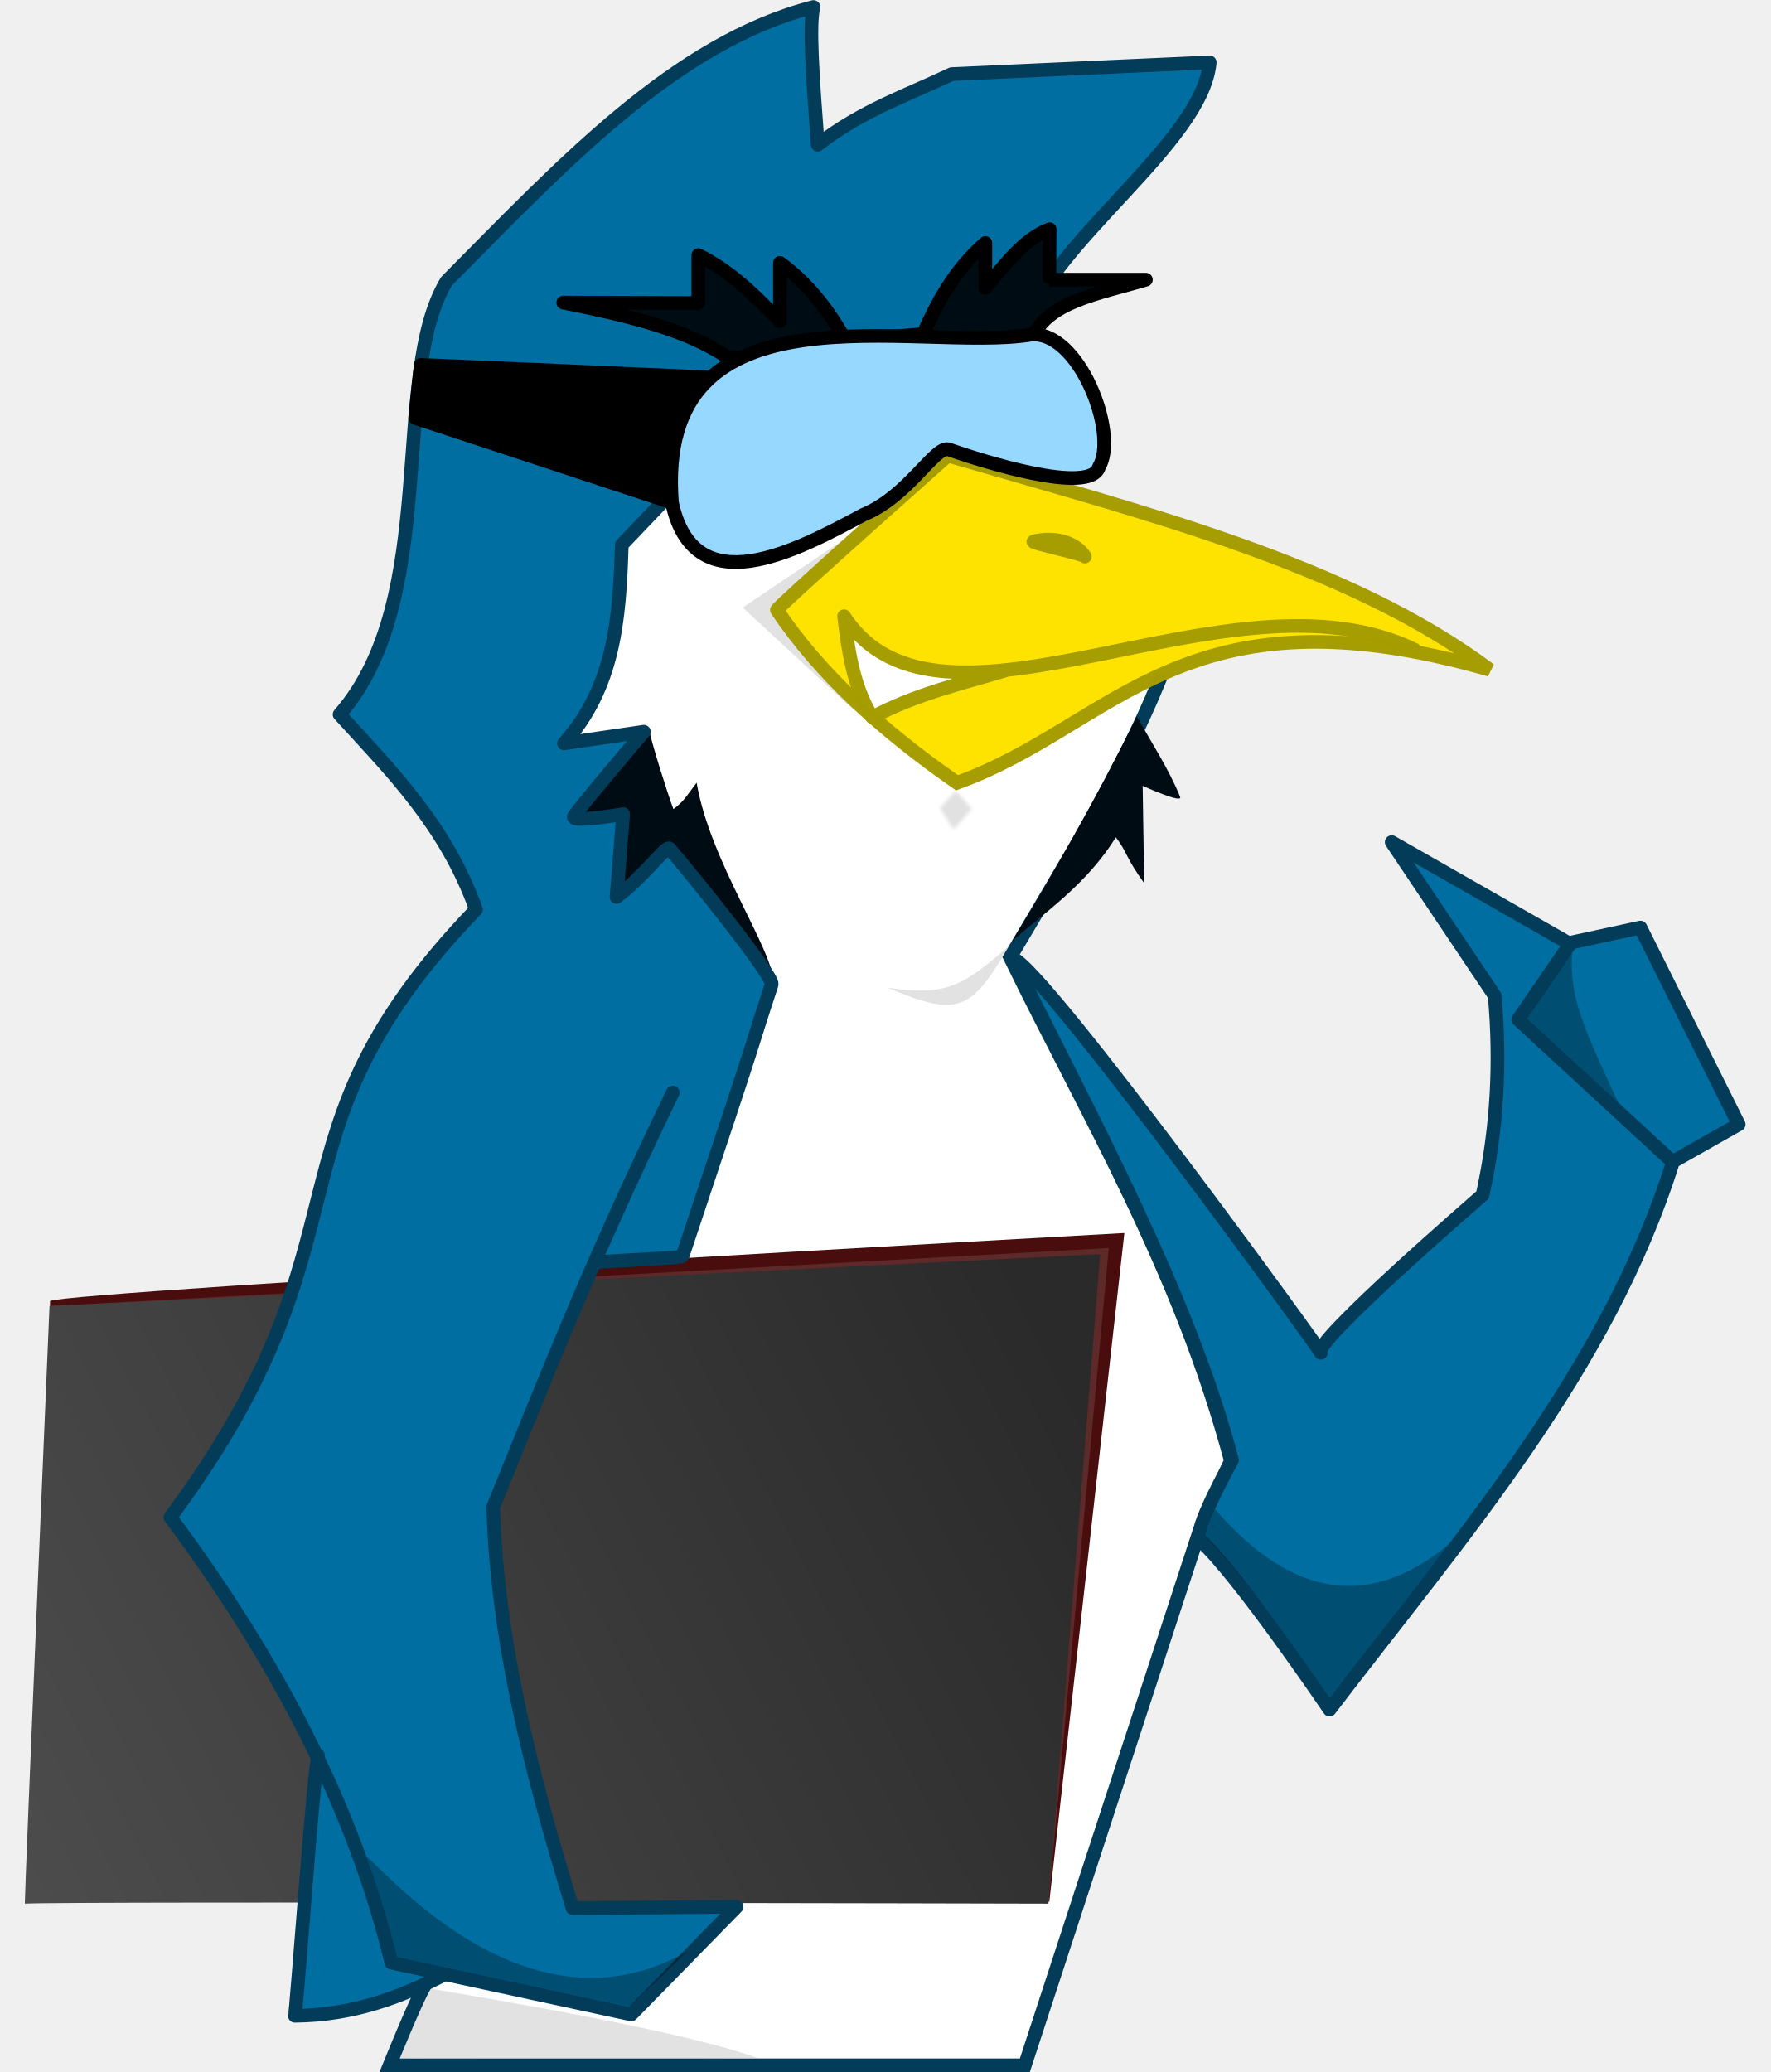
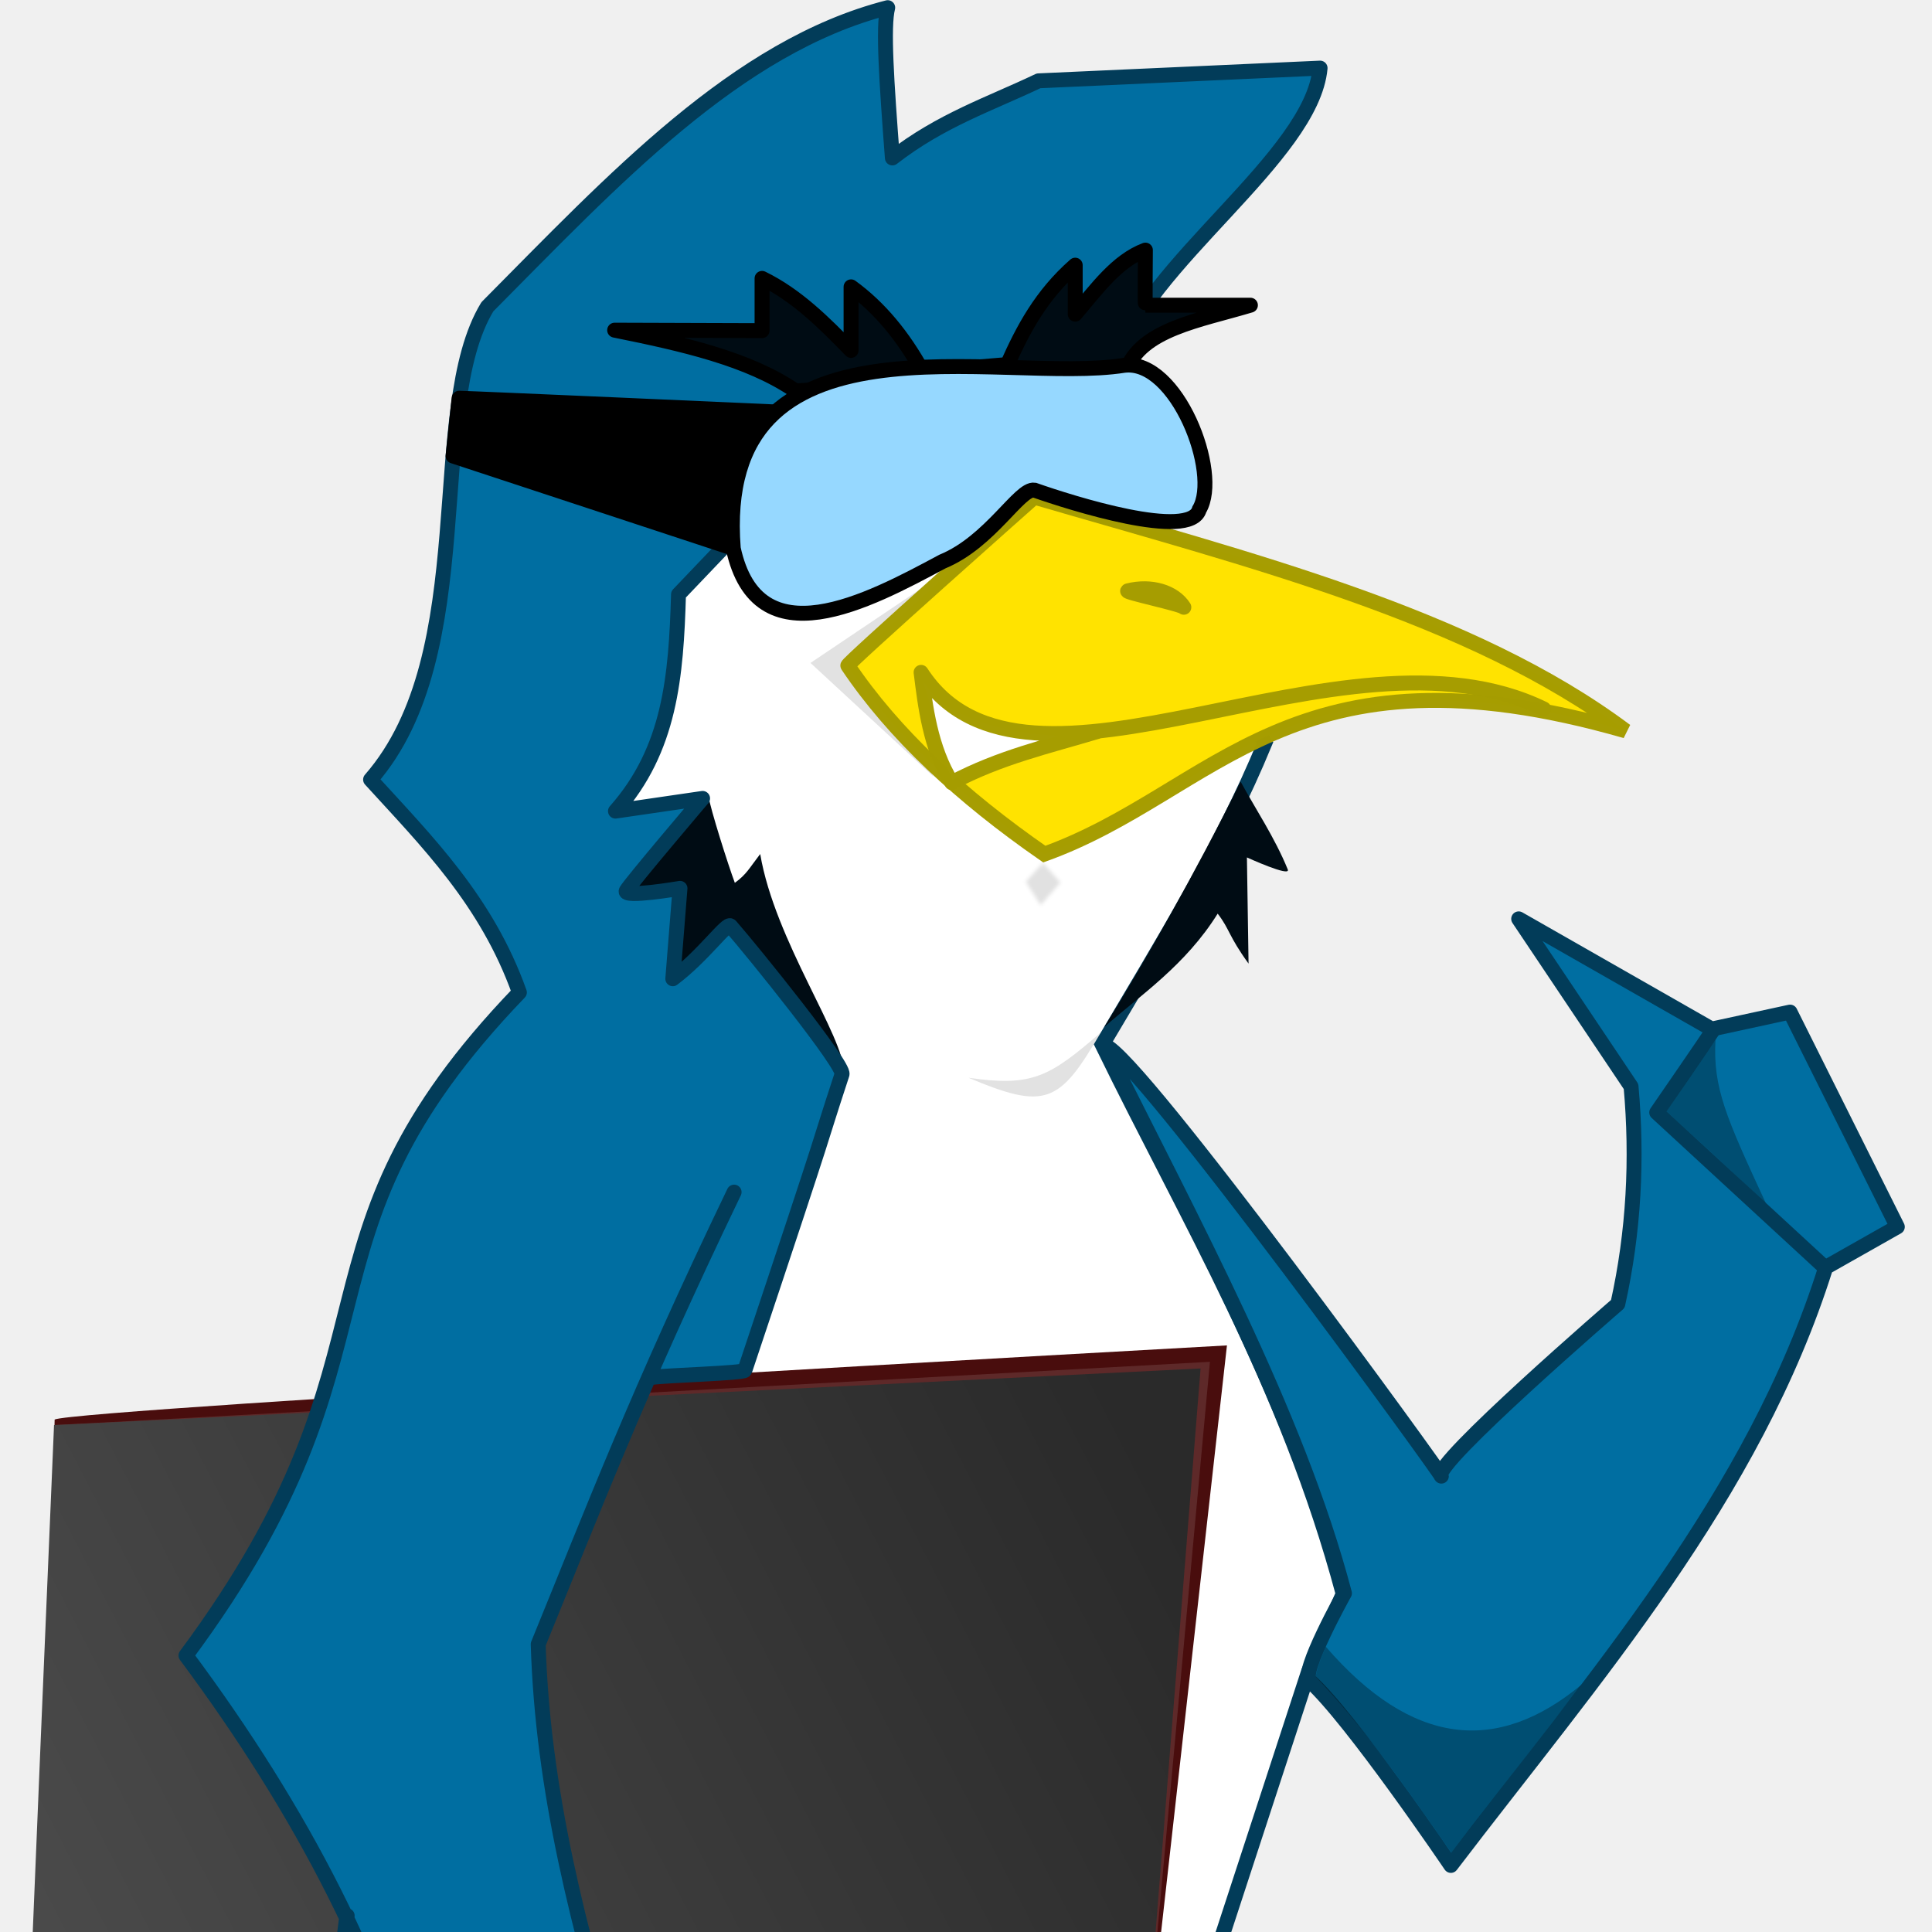
- <svg xmlns="http://www.w3.org/2000/svg" height="55" width="47">
+ <svg xmlns="http://www.w3.org/2000/svg" height="47" width="47">
  <filter id="a" color-interpolation-filters="sRGB" height="1.24" width="1.294" x="-.147" y="-.12">
    <feGaussianBlur stdDeviation=".142" />
  </filter>
  <linearGradient id="b" gradientUnits="userSpaceOnUse" x1="438.7" x2="351.701" y1="317.005" y2="361.966">
    <stop offset="0" stop-color="#2a2a2a" />
    <stop offset="1" stop-color="#515151" />
  </linearGradient>
  <g transform="matrix(.36292 0 0 .36292 -131.67 -80.4)">
    <path d="m393.83 366.85c-.694 1.2-2.525 5.745-2.525 5.745h46.467l12.753-39.017 2.318-5.2c-3.784-14.138-10.384-24.991-16.149-36.817 3.943-6.675 8.015-13.21 10.903-20.231l-11.357-18.386-29.769 4.153-4.42 30.179 11.964 10.357z" fill="#fff" stroke="#023c59" />
    <path d="m444.43 282.78c.823 1.065.699 1.452 2.07 3.349l-.11-7.118s2.95 1.349 2.739.809c-.863-2.126-2.181-4.085-3.162-5.893-3.092 6.234-6.412 12.047-9.132 16.445 2.446-2.15 5.439-4.137 7.595-7.593z" fill="#000c14" />
    <path d="m366.47 316.69c1.511-.714 78.582-4.969 78.582-4.969l-5.489 48.909-74.071-1.261z" fill="#490d0d" />
    <path d="m366.43 317.06c.542 0 77.48-4.239 77.48-4.239l-4.418 47.95s-71.707-.181-74.868 0c0-1.31 1.806-43.71 1.806-43.71z" fill="#fff" fill-opacity=".118" />
    <path d="m366.43 317.06c.542 0 76.854-3.793 76.854-3.793l-3.793 47.503s-71.707-.181-74.868 0c0-1.31 1.806-43.71 1.806-43.71z" fill="url(#b)" />
    <path d="m411.83 283.41c-.231-.264-1.819 2.001-3.868 3.541l.482-6.06s-3.883.663-3.599.158c1.932-2.756 3.661-4.767 5.438-6.209.137.918 1.347 4.713 1.782 5.875.802-.586.966-.984 1.7-1.932.985 5.819 5.681 12.317 5.596 14.604.136-.616-5.973-8.192-7.532-9.976z" fill="#000c14" />
    <g stroke-linecap="round" stroke-linejoin="round">
      <path d="m386.08 349.95c-.297.767-1.602 18.789-1.703 19.024 4.26-.042 7.742-1.361 10.885-2.99m11.28-52.121c.825-.132 6.131-.279 6.195-.473 6.311-18.89 4.566-13.914 6.513-19.845.191-.583-5.918-8.158-7.476-9.942-.231-.264-1.819 2.001-3.868 3.541l.482-6.06s-3.883.663-3.599.158c.284-.505 5.114-6.187 5.114-6.187l-5.84.852c3.663-4.134 4.065-9.008 4.226-14.526l3.066-3.214c-.91-12.436 18.397-8.7 26.247-12.324 1.928-6.582 13.154-13.796 13.693-19.741l-18.874.853c-3.266 1.558-6.531 2.631-9.797 5.169-.384-5.076-.642-8.802-.312-10.074-10.146 2.601-18.417 11.574-26.835 20.049-4.201 6.916-.403 23.193-7.829 31.694 3.808 4.176 7.792 8.143 9.975 14.268-16.252 16.893-6.892 23.623-22.35 44.447 7.747 10.41 13.412 21.216 16.162 32.577l17.551 3.788 7.702-7.872-11.996.095c-3.13-10.174-5.52-19.645-5.808-29.345 3.658-8.942 6.602-16.735 13.132-30.305" fill="#006ea1" stroke="#023c59" />
      <path d="m393.58 248.23c.625 0 21.111.915 21.111.915-2.474 2.561-2.95 4.721-3.125 9.018l-18.39-6.06z" stroke="#000" />
      <path d="m416.13 247.74c-3.136-2.156-7.581-3.156-12.122-4.072l9.881.032v-3.504c2.311 1.127 4.151 2.959 5.966 4.83v-4.262c1.9 1.379 3.487 3.294 4.798 5.682l5.682-.474c1.045-2.346 2.254-4.647 4.546-6.661v3.283c1.443-1.681 2.78-3.573 4.704-4.293 0 0-.032 3.693 0 3.693h7.04c-3.385 1.018-7.345 1.613-8.334 4.388z" fill="#000c14" stroke="#000" />
      <path d="m436.86 291.62c2.174.568 23.188 29.547 22.549 28.853-.665-.723 11.843-11.53 11.843-11.53 1.079-4.859 1.323-9.717.887-14.576l-7.532-11.238 12.943 7.387 5.248-1.138 7.19 14.396-4.798 2.715c-4.828 15.374-15.489 27.443-25.128 40.09 0 0-6.692-9.881-9.47-12.374-.63-.566 2.336-5.872 2.336-5.872-3.182-12.104-10.296-25.059-16.068-36.713z" fill="#006ea1" stroke="#023c59" />
      <path d="m477.68 290.52c-.379.6-3.82 5.587-3.82 5.587l11.301 10.417" fill="none" stroke="#023c59" />
    </g>
    <path d="m424.77 260.84-7.634 5.134 8.259 7.634c-1.859-3.614-6.741-6.053-.625-12.768z" fill-opacity=".116" />
    <path d="m432.14 254.86c-.206.179-12.732 11.295-12.5 11.295 3.082 4.585 7.588 8.763 13.17 12.634 11.548-4.153 16.482-14.727 38.973-8.259-10.365-7.747-25.27-11.472-39.643-15.67z" fill="#ffe300" stroke="#a59c00" stroke-opacity=".992" />
    <path d="m411.96 258.3c1.631 7.512 9.013 3.565 14.023.876 3.208-1.319 5.169-4.942 6.161-4.787 2.473.87 10.443 3.395 11.053 1.301 1.461-2.452-1.513-10.096-5.032-9.667-8.226 1.316-27.498-4.299-26.205 12.277z" fill="#96d8ff" stroke="#000" />
    <path d="m424.63 267.09c.676 1.826.949 4.417 2.034 6.722 2.079-1.386 4.891-2.395 7.167-2.95-3.664-.173-7.711-1.175-9.202-3.772z" fill="#fff" />
    <path d="m466.29 269.06c-13.511-6.598-34.664 8.453-41.741-2.455.28 2.246.609 5.066 2.057 7.395 3.268-1.719 6.33-2.401 9.822-3.446" fill="none" stroke="#a59c00" stroke-linecap="round" stroke-linejoin="round" stroke-opacity=".992" />
    <path d="m438.41 261.14c-.313.078 3.624.9 3.753 1.103-.66-1.036-2.2-1.492-3.753-1.103z" fill="none" stroke="#a59c00" stroke-linecap="round" stroke-linejoin="round" stroke-opacity=".992" />
    <path d="m468.82 334.46-8.725 11.26c-3.142-4.507-5.898-8.446-9.099-11.789.122-.742.478-1.511.682-2.011 5.77 6.666 11.475 7.243 17.141 2.541z" fill-opacity=".296" />
    <path d="m436.58 290.76c-3.432 2.97-4.601 3.642-8.856 3.019 5.138 2.16 6.091 1.768 8.856-3.019z" fill-opacity=".116" />
    <path d="m418.24 372.07c-6.468.056-20.813.01-26.184.013.739-1.859 1.412-3.474 2.279-5.087 4.544.77 18.516 3.099 23.905 5.074z" fill-opacity=".116" />
    <path d="m481.17 302.18c-2.991-2.778-3.463-3.228-6.655-6.152 1.519-2.233 2.897-4.212 3.284-4.791-.178 3.226.714 5.2 3.372 10.944z" fill-opacity=".296" />
    <path d="m408.84 368.32c-4.016-.874-12.817-2.749-17.002-3.663-.63-2.625-1.531-5.375-2.211-7.342 2.462 2.291 12.388 13.268 23.457 6.95-1.271 1.266-2.334 2.215-4.245 4.054z" fill-opacity=".296" />
    <path d="m432.72 279.37-1.152 1.278.994 1.563 1.326-1.515z" fill-opacity=".118" filter="url(#a)" />
  </g>
</svg>
